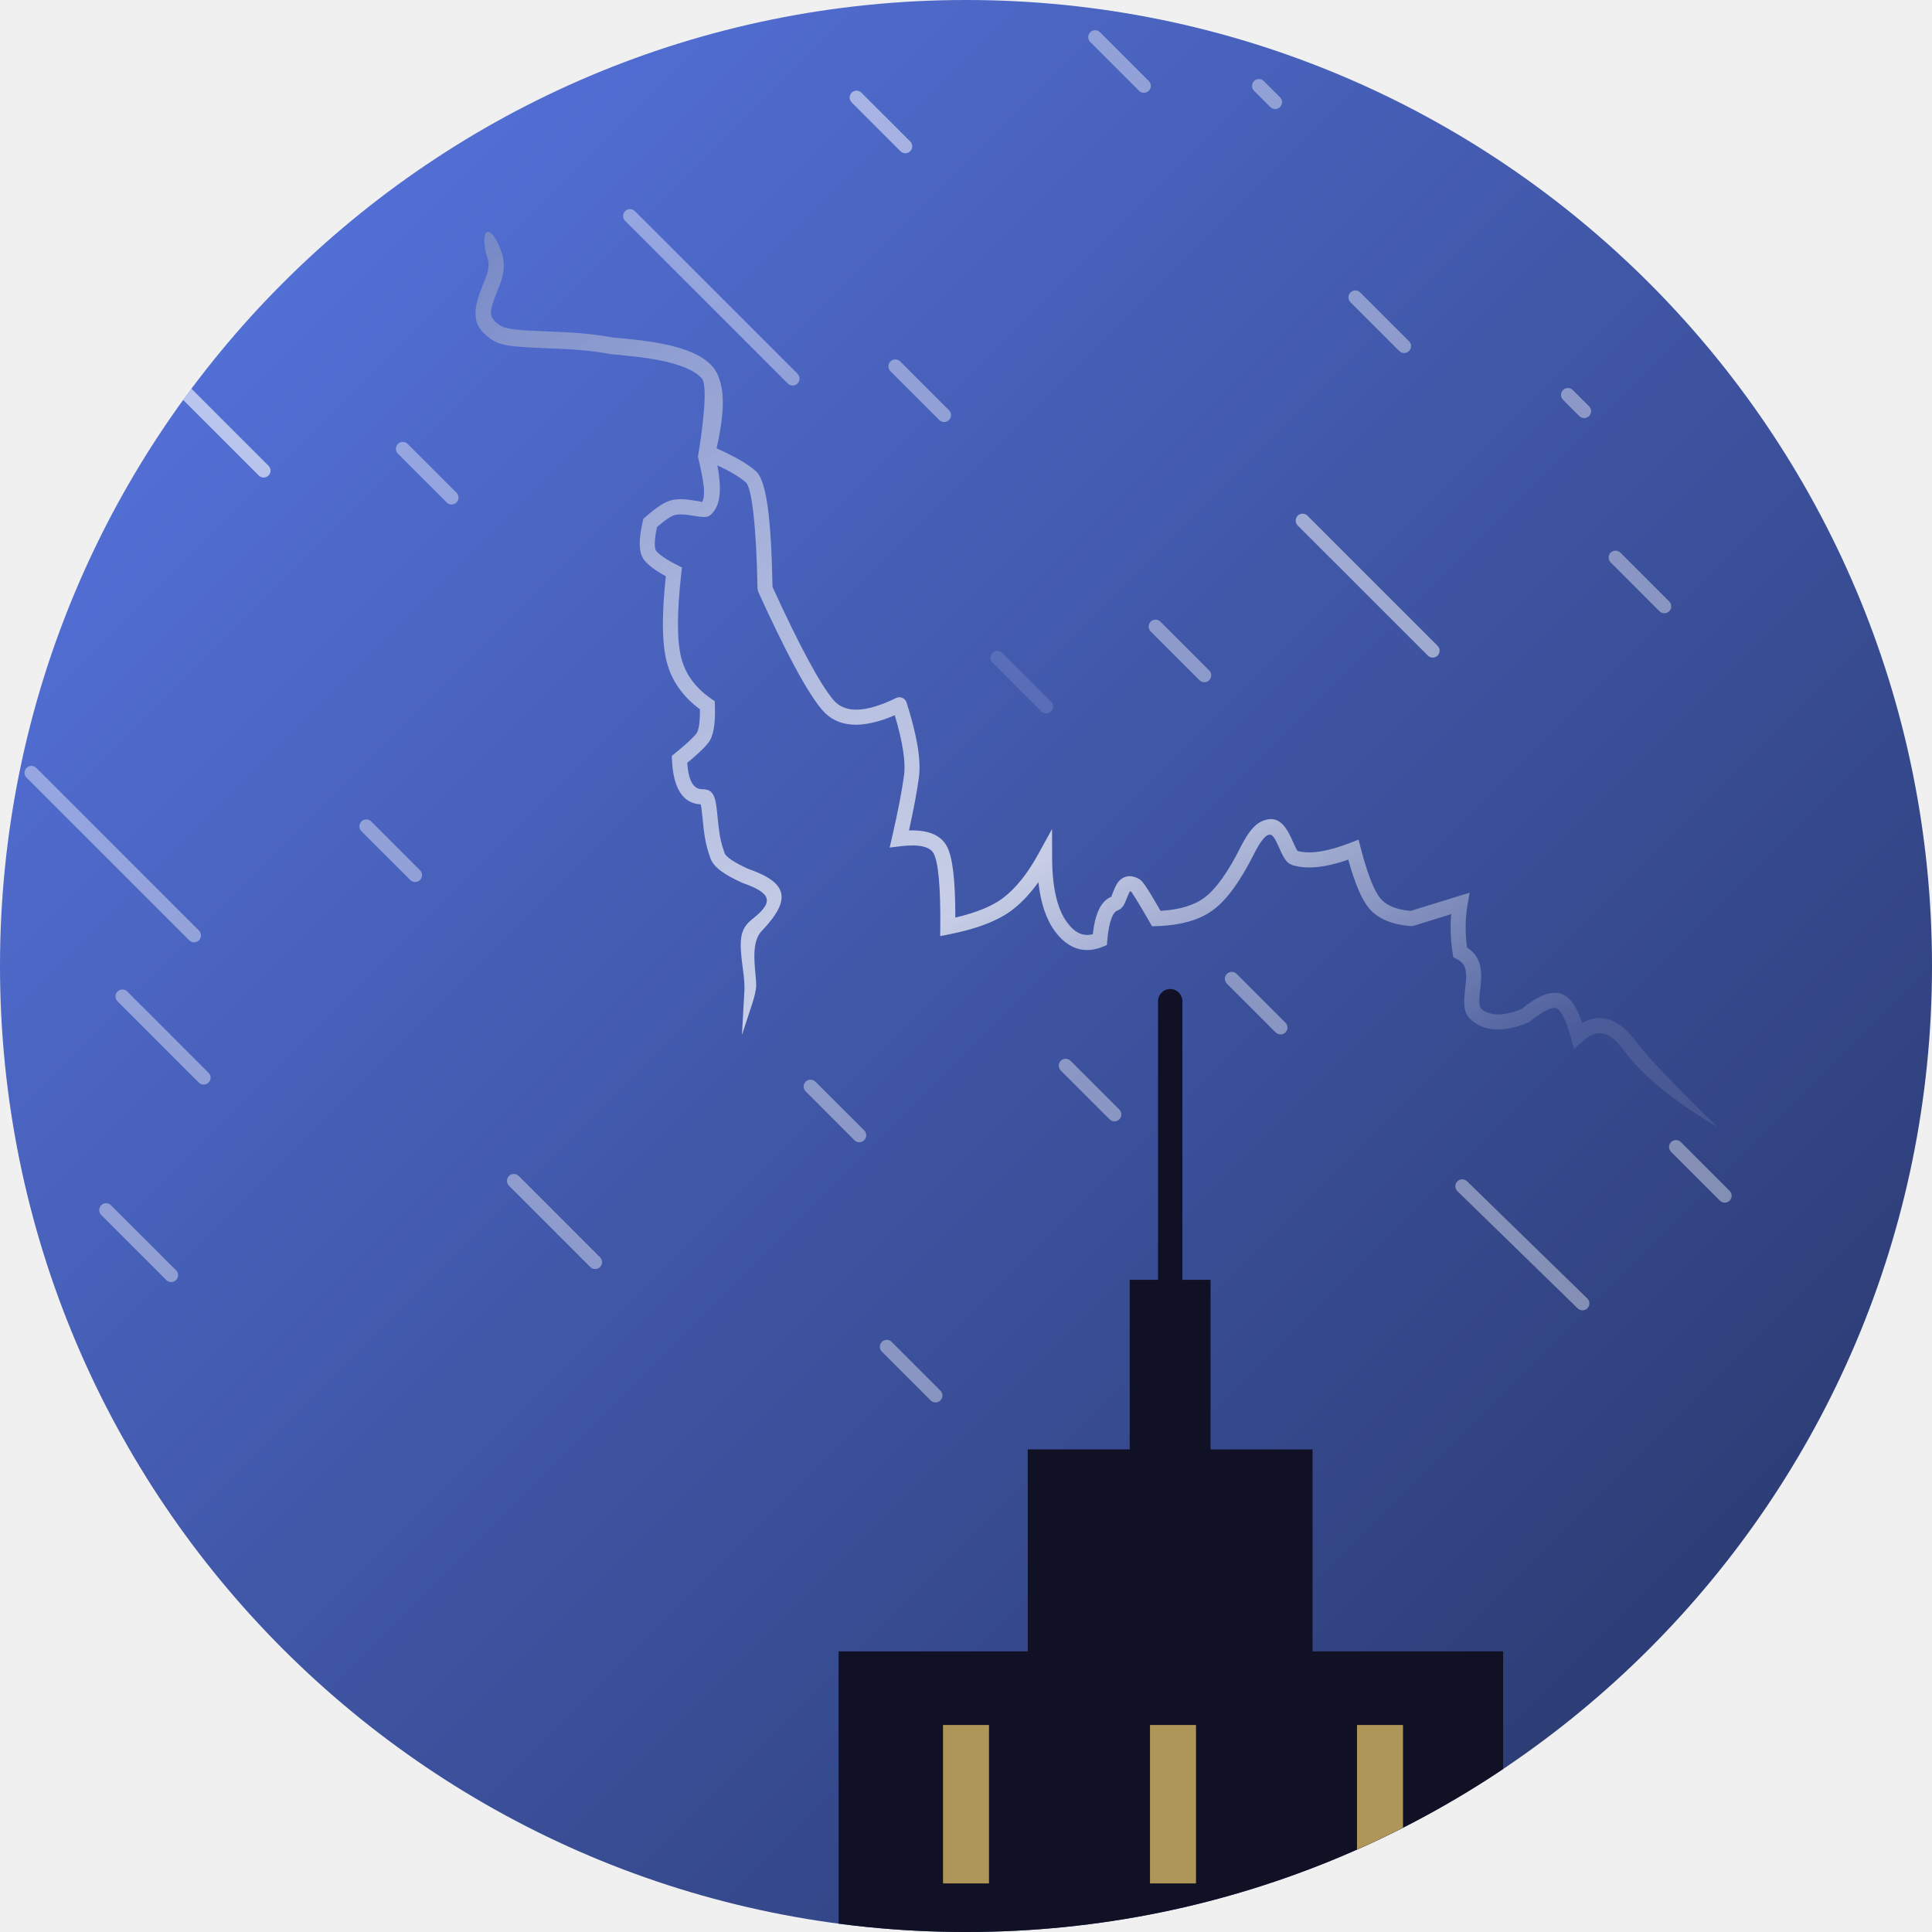
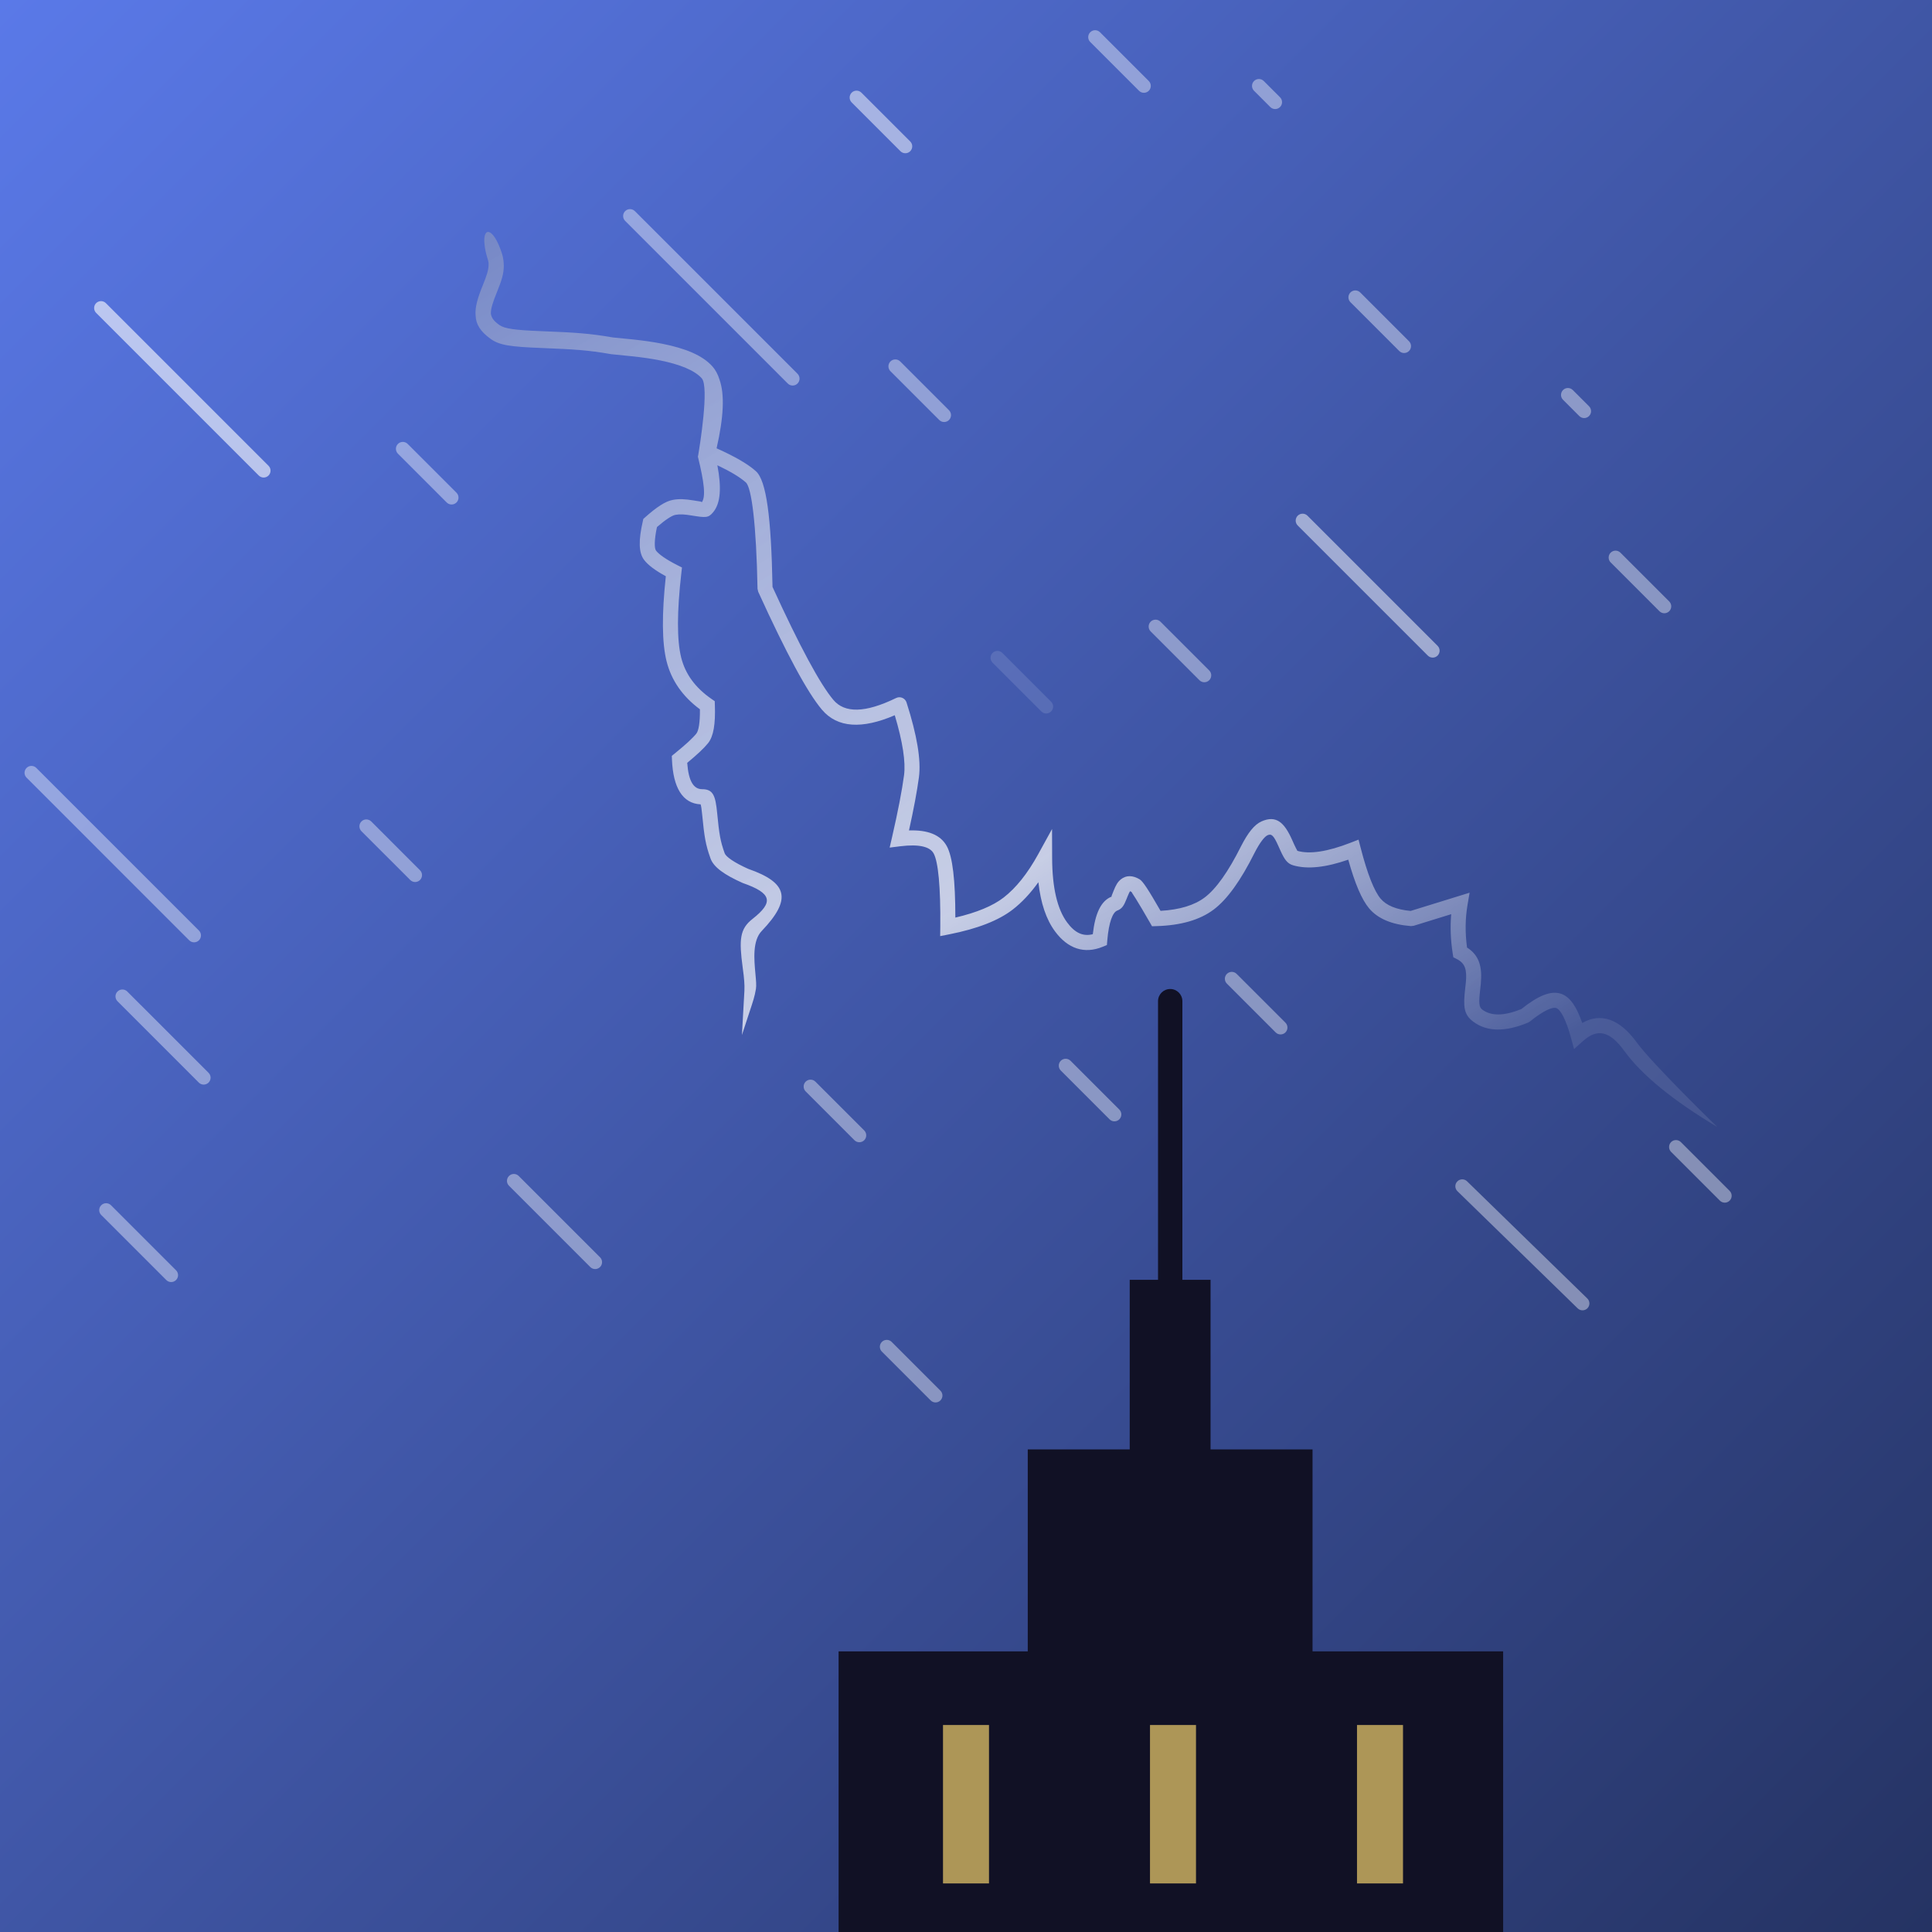
- <svg xmlns="http://www.w3.org/2000/svg" width="500" height="500" viewBox="0 0 84 84" fill="none">
-   <g id="c9d518e8">
-     <g clip-path="url(#75e2640c)">
-       <rect width="84" height="84" rx="42" fill="url(#e8fb7474)" />
-       <g id="dd7ce81f">
-         <path id="6051dfb8" fill-rule="evenodd" clip-rule="evenodd" d="M65.354 71.799H57.067V63.019H52.633V55.644H51.408V43.53C51.408 43.237 51.171 43 50.879 43C50.586 43 50.349 43.237 50.349 43.53V55.644H49.118V63.019H44.685V71.799H36.461V94.862H34.751H67H65.354V71.799Z" fill="#111125" />
-         <path id="6a2e2504" fill-rule="evenodd" clip-rule="evenodd" d="M41 81.888H43V75H41V81.888Z" fill="#AD9657" />
-         <path id="8f31bf62" fill-rule="evenodd" clip-rule="evenodd" d="M50 81.888H52V75H50V81.888Z" fill="#AD9657" />
-         <path id="a0849d01" fill-rule="evenodd" clip-rule="evenodd" d="M59 81.888H61V75H59V81.888Z" fill="#AD9657" />
-         <path id="42fc2b79" opacity="0.4" fill-rule="evenodd" clip-rule="evenodd" d="M17.301 19.301C17.184 19.418 17.184 19.608 17.301 19.725L19.422 21.847C19.54 21.964 19.73 21.964 19.847 21.847C19.964 21.729 19.964 21.54 19.847 21.422L17.725 19.301C17.608 19.184 17.418 19.184 17.301 19.301ZM46.121 46.121C46.004 46.238 46.004 46.428 46.121 46.545L48.242 48.666C48.359 48.784 48.549 48.784 48.666 48.666C48.784 48.549 48.784 48.359 48.666 48.242L46.545 46.121C46.428 46.004 46.238 46.004 46.121 46.121Z" fill="white" />
-         <path id="303e9ece" opacity="0.4" fill-rule="evenodd" clip-rule="evenodd" d="M38.715 15.715C38.598 15.832 38.598 16.022 38.715 16.14L40.837 18.261C40.954 18.378 41.144 18.378 41.261 18.261C41.378 18.144 41.378 17.954 41.261 17.837L39.139 15.715C39.022 15.598 38.832 15.598 38.715 15.715ZM50.029 27.029C49.912 27.146 49.912 27.336 50.029 27.453L52.15 29.575C52.267 29.692 52.457 29.692 52.575 29.575C52.692 29.457 52.692 29.267 52.575 29.15L50.453 27.029C50.336 26.912 50.146 26.912 50.029 27.029ZM53.343 42.767C53.225 42.65 53.225 42.46 53.343 42.343C53.46 42.226 53.65 42.226 53.767 42.343L55.888 44.464C56.005 44.581 56.005 44.771 55.888 44.888C55.771 45.005 55.581 45.005 55.464 44.888L53.343 42.767ZM72.656 49.656C72.539 49.774 72.539 49.964 72.656 50.081L74.778 52.202C74.895 52.319 75.085 52.319 75.202 52.202C75.319 52.085 75.319 51.895 75.202 51.778L73.081 49.656C72.963 49.539 72.773 49.539 72.656 49.656Z" fill="white" />
-         <path id="dfd7e114" opacity="0.4" fill-rule="evenodd" clip-rule="evenodd" d="M47.402 1.826C47.284 1.709 47.284 1.519 47.402 1.402C47.519 1.284 47.709 1.284 47.826 1.402L49.947 3.523C50.064 3.64 50.064 3.83 49.947 3.947C49.83 4.064 49.64 4.064 49.523 3.947L47.402 1.826ZM58.715 13.14C58.598 13.022 58.598 12.832 58.715 12.715C58.833 12.598 59.022 12.598 59.14 12.715L61.261 14.837C61.378 14.954 61.378 15.144 61.261 15.261C61.144 15.378 60.954 15.378 60.837 15.261L58.715 13.14ZM70.029 24.029C69.912 24.146 69.912 24.336 70.029 24.453L72.15 26.575C72.267 26.692 72.457 26.692 72.575 26.575C72.692 26.457 72.692 26.267 72.575 26.15L70.453 24.029C70.336 23.912 70.146 23.912 70.029 24.029Z" fill="white" />
-         <path id="9cbcf659" opacity="0.4" fill-rule="evenodd" clip-rule="evenodd" d="M15.715 36.14C15.598 36.022 15.598 35.833 15.715 35.715C15.832 35.598 16.022 35.598 16.14 35.715L18.261 37.837C18.378 37.954 18.378 38.144 18.261 38.261C18.144 38.378 17.954 38.378 17.837 38.261L15.715 36.14ZM35.029 47.453C34.912 47.336 34.912 47.146 35.029 47.029C35.146 46.912 35.336 46.912 35.453 47.029L37.575 49.15C37.692 49.267 37.692 49.457 37.575 49.575C37.457 49.692 37.267 49.692 37.15 49.575L35.029 47.453ZM38.343 58.343C38.225 58.46 38.225 58.65 38.343 58.767L40.464 60.888C40.581 61.005 40.771 61.005 40.888 60.888C41.005 60.771 41.005 60.581 40.888 60.464L38.767 58.343C38.65 58.226 38.46 58.226 38.343 58.343Z" fill="white" />
-         <path id="81fa5f62" opacity="0.4" fill-rule="evenodd" clip-rule="evenodd" d="M5.109 43.109C4.992 43.226 4.992 43.416 5.109 43.533L8.644 47.068C8.761 47.186 8.951 47.186 9.068 47.068C9.186 46.951 9.186 46.761 9.068 46.644L5.533 43.109C5.416 42.992 5.226 42.992 5.109 43.109ZM22.13 51.129C22.012 51.247 22.012 51.437 22.13 51.554L25.665 55.089C25.782 55.206 25.972 55.206 26.089 55.089C26.206 54.972 26.206 54.782 26.089 54.665L22.554 51.129C22.437 51.012 22.247 51.012 22.13 51.129Z" fill="white" />
-         <path id="ad12c317" opacity="0.4" d="M4.402 52.826C4.284 52.709 4.284 52.519 4.402 52.402C4.519 52.284 4.709 52.284 4.826 52.402L7.654 55.23C7.771 55.347 7.771 55.537 7.654 55.654C7.537 55.771 7.347 55.771 7.23 55.654L4.402 52.826Z" fill="white" />
-         <path id="127bd660" opacity="0.4" fill-rule="evenodd" clip-rule="evenodd" d="M54.523 3.523C54.406 3.64 54.406 3.83 54.523 3.947L55.23 4.654C55.347 4.771 55.537 4.771 55.654 4.654C55.771 4.537 55.771 4.347 55.654 4.23L54.947 3.523C54.83 3.406 54.64 3.406 54.523 3.523ZM67.958 16.958C67.841 17.075 67.841 17.265 67.958 17.382L68.665 18.089C68.782 18.206 68.972 18.206 69.089 18.089C69.207 17.972 69.207 17.782 69.089 17.665L68.382 16.958C68.265 16.841 68.075 16.841 67.958 16.958Z" fill="white" />
-         <path id="cb2e48c5" opacity="0.4" fill-rule="evenodd" clip-rule="evenodd" d="M27.18 9.604C27.063 9.487 27.063 9.297 27.18 9.18C27.297 9.063 27.487 9.063 27.604 9.18L34.675 16.251C34.792 16.368 34.792 16.558 34.675 16.675C34.558 16.792 34.368 16.792 34.251 16.675L27.18 9.604ZM1.155 33.812C1.038 33.695 1.038 33.505 1.155 33.388C1.272 33.271 1.462 33.271 1.579 33.388L8.65 40.459C8.767 40.576 8.767 40.766 8.65 40.883C8.533 41 8.343 41 8.226 40.883L1.155 33.812ZM63.364 51.363C63.246 51.481 63.246 51.67 63.364 51.788L68.592 56.883C68.71 57 68.9 57 69.017 56.883C69.134 56.766 69.134 56.576 69.017 56.459L63.788 51.363C63.671 51.246 63.481 51.246 63.364 51.363Z" fill="white" />
-         <path id="b86e8dfd" opacity="0.6" d="M4.18 13.604C4.063 13.487 4.063 13.297 4.18 13.18C4.297 13.062 4.487 13.062 4.604 13.18L11.675 20.251C11.792 20.368 11.792 20.558 11.675 20.675C11.558 20.792 11.368 20.792 11.251 20.675L4.18 13.604Z" fill="white" />
-         <path id="ebf41a45" opacity="0.121" d="M43.155 28.812C43.038 28.695 43.038 28.505 43.155 28.388C43.272 28.271 43.462 28.271 43.579 28.388L45.7 30.509C45.818 30.626 45.818 30.816 45.7 30.933C45.583 31.051 45.393 31.051 45.276 30.933L43.155 28.812Z" fill="white" />
-         <path id="5fc4f768" opacity="0.5" d="M37.029 4.453C36.912 4.336 36.912 4.146 37.029 4.029C37.146 3.912 37.336 3.912 37.453 4.029L39.575 6.15C39.692 6.268 39.692 6.457 39.575 6.575C39.457 6.692 39.267 6.692 39.15 6.575L37.029 4.453Z" fill="white" />
-         <path id="6079f17b" opacity="0.5" d="M56.422 22.847C56.305 22.729 56.305 22.54 56.422 22.422C56.539 22.305 56.73 22.305 56.847 22.422L62.504 28.079C62.621 28.196 62.621 28.386 62.504 28.503C62.386 28.621 62.196 28.621 62.079 28.503L56.422 22.847Z" fill="white" />
-         <path id="1bd34a35" fill-rule="evenodd" clip-rule="evenodd" d="M32.966 25.73C34.187 28.407 35.103 30.107 35.736 30.855C36.408 31.651 37.482 31.709 38.903 31.097C39.25 32.261 39.382 33.136 39.306 33.708C39.215 34.384 39.042 35.281 38.786 36.395L38.681 36.852L39.144 36.794C39.97 36.692 40.434 36.816 40.592 37.103C40.792 37.469 40.899 38.557 40.882 40.298L40.877 40.701L41.271 40.623C42.492 40.382 43.413 40.025 44.035 39.544C44.43 39.237 44.8 38.842 45.147 38.357C45.248 39.265 45.487 39.978 45.872 40.497C46.43 41.251 47.147 41.489 47.941 41.165L48.126 41.089L48.143 40.888C48.21 40.086 48.382 39.663 48.575 39.591C48.784 39.512 48.865 39.378 48.985 39.075L49.022 38.98C49.079 38.836 49.118 38.765 49.143 38.743C49.138 38.747 49.14 38.751 49.214 38.795C49.194 38.783 49.231 38.84 49.289 38.929C49.318 38.972 49.351 39.023 49.385 39.078C49.531 39.311 49.733 39.653 49.991 40.102L50.088 40.272L50.283 40.266C51.337 40.236 52.167 39.999 52.769 39.546C53.359 39.102 53.944 38.285 54.54 37.092C54.773 36.635 54.978 36.373 55.112 36.314C55.283 36.238 55.375 36.323 55.577 36.772C55.58 36.779 55.59 36.801 55.602 36.83C55.627 36.885 55.661 36.962 55.675 36.991C55.847 37.369 55.972 37.55 56.225 37.624C56.845 37.804 57.641 37.717 58.62 37.377C58.908 38.411 59.205 39.112 59.528 39.496C59.91 39.948 60.52 40.2 61.341 40.266L61.464 40.252L63.096 39.747C63.048 40.299 63.07 40.869 63.161 41.454L63.188 41.62L63.336 41.696C63.7 41.882 63.785 42.147 63.733 42.715C63.727 42.78 63.72 42.839 63.707 42.951C63.61 43.778 63.643 44.11 64.052 44.418C64.652 44.87 65.46 44.87 66.443 44.459L66.522 44.411C67.102 43.941 67.502 43.769 67.669 43.832C67.849 43.899 68.085 44.322 68.298 45.102L68.438 45.611L68.831 45.26C69.449 44.706 69.987 44.82 70.618 45.688C71.386 46.745 72.734 47.845 74.666 49C74.666 49 71.853 46.274 71.146 45.302C70.421 44.306 69.6 44.013 68.792 44.479C68.553 43.777 68.27 43.356 67.897 43.217C67.446 43.048 66.88 43.286 66.149 43.871C65.381 44.184 64.823 44.179 64.444 43.894C64.305 43.789 64.288 43.609 64.356 43.028C64.37 42.911 64.376 42.848 64.383 42.776C64.452 42.036 64.315 41.535 63.784 41.198C63.697 40.552 63.705 39.933 63.806 39.339L63.896 38.813L61.332 39.606C60.703 39.547 60.273 39.364 60.026 39.072C59.749 38.743 59.453 38 59.159 36.863L59.067 36.506L58.725 36.639C57.709 37.035 56.933 37.147 56.407 36.994C56.41 36.995 56.404 36.983 56.39 36.959C56.367 36.917 56.324 36.839 56.269 36.718C56.257 36.692 56.225 36.621 56.201 36.566C56.187 36.536 56.176 36.511 56.172 36.502C55.837 35.757 55.485 35.43 54.847 35.714C54.537 35.852 54.255 36.212 53.957 36.796C53.401 37.908 52.87 38.65 52.377 39.021C51.93 39.358 51.292 39.555 50.458 39.602C49.93 38.685 49.695 38.318 49.547 38.23C49.252 38.054 48.966 38.047 48.739 38.228C48.593 38.344 48.515 38.485 48.415 38.737L48.377 38.834C48.368 38.856 48.36 38.876 48.353 38.893C48.325 38.962 48.313 38.989 48.346 38.977C47.871 39.155 47.616 39.71 47.513 40.617C47.09 40.725 46.736 40.565 46.396 40.106C45.972 39.533 45.749 38.601 45.745 37.308L45.741 36.044L45.133 37.15C44.673 37.984 44.173 38.608 43.636 39.024C43.169 39.386 42.469 39.678 41.537 39.895C41.536 38.271 41.42 37.253 41.164 36.787C40.892 36.292 40.333 36.079 39.521 36.106C39.728 35.172 39.872 34.403 39.953 33.795C40.053 33.048 39.871 31.97 39.415 30.543C39.355 30.354 39.14 30.261 38.962 30.348C37.607 31.009 36.721 31.009 36.234 30.431C35.658 29.75 34.77 28.104 33.588 25.519C33.53 22.498 33.325 20.901 32.866 20.488C32.519 20.176 31.951 19.847 31.156 19.492C31.463 18.146 31.514 17.155 31.282 16.502C31.211 16.27 31.107 16.078 30.969 15.925C30.54 15.447 29.794 15.143 28.786 14.944C28.392 14.866 27.983 14.808 27.513 14.758C27.458 14.752 27.336 14.741 27.199 14.727C26.976 14.705 26.715 14.68 26.652 14.672C26.624 14.668 26.601 14.665 26.582 14.662C25.661 14.502 25.035 14.456 23.556 14.399C22.381 14.353 21.937 14.293 21.706 14.127C21.485 13.968 21.368 13.829 21.342 13.636C21.336 13.422 21.427 13.143 21.6 12.716C21.818 12.18 21.9 11.909 21.904 11.563C21.904 11.48 21.899 11.4 21.888 11.32C21.877 11.222 21.857 11.126 21.827 11.031C21.452 9.862 20.978 9.837 21.066 10.621C21.081 10.799 21.126 11.021 21.21 11.284C21.225 11.331 21.235 11.379 21.242 11.428C21.243 11.452 21.244 11.477 21.244 11.502C21.241 11.734 21.175 11.951 20.989 12.407C20.767 12.954 20.649 13.363 20.678 13.705C20.69 14.105 20.887 14.414 21.331 14.734C21.718 15.014 22.191 15.077 23.541 15.13C24.995 15.187 25.603 15.231 26.488 15.385C26.517 15.39 26.549 15.395 26.585 15.4C26.66 15.409 26.946 15.438 27.177 15.46C27.305 15.473 27.415 15.484 27.463 15.489C27.917 15.537 28.309 15.592 28.681 15.666C29.564 15.842 30.201 16.102 30.511 16.449C30.841 16.817 30.426 19.38 30.355 19.802L30.342 19.855L30.346 19.857C30.346 19.86 30.345 19.861 30.345 19.861C30.611 20.947 30.701 21.613 30.504 21.849C30.531 21.816 30.477 21.808 30.314 21.783C30.273 21.777 30.225 21.77 30.17 21.761C29.785 21.698 29.537 21.683 29.255 21.734L29.238 21.738C28.929 21.798 28.546 22.048 28.05 22.491L27.971 22.561L27.948 22.664C27.761 23.482 27.761 24.028 28.008 24.348C28.185 24.577 28.497 24.808 28.949 25.054C28.77 26.714 28.779 27.942 28.982 28.753C29.19 29.582 29.677 30.28 30.431 30.838C30.439 31.41 30.376 31.772 30.276 31.896C30.119 32.091 29.805 32.382 29.338 32.76L29.209 32.864L29.216 33.031C29.266 34.235 29.672 34.934 30.462 34.972C30.487 35.051 30.506 35.178 30.529 35.417C30.623 36.384 30.676 36.723 30.892 37.324C31.027 37.702 31.49 38.034 32.292 38.391C33.562 38.834 33.651 39.221 32.715 39.956C32.164 40.388 32.127 40.849 32.291 42.067C32.328 42.343 32.345 42.488 32.357 42.65C32.369 42.803 32.372 42.941 32.366 43.069C32.35 43.412 32.258 45 32.258 45C32.398 44.565 32.502 44.253 32.581 44.017C32.758 43.484 32.808 43.334 32.866 43C32.892 42.852 32.87 42.613 32.844 42.336C32.787 41.714 32.712 40.9 33.118 40.477C34.442 39.093 34.245 38.374 32.532 37.777C31.914 37.501 31.561 37.248 31.508 37.1C31.317 36.568 31.269 36.264 31.181 35.352C31.107 34.592 31.007 34.314 30.53 34.314C30.163 34.314 29.937 33.979 29.879 33.167C30.308 32.813 30.609 32.531 30.785 32.312C31.026 32.013 31.11 31.471 31.081 30.652L31.075 30.486L30.938 30.392C30.233 29.906 29.797 29.308 29.617 28.591C29.429 27.84 29.429 26.606 29.625 24.904L29.651 24.675L29.447 24.571C28.963 24.325 28.653 24.109 28.525 23.943C28.446 23.841 28.442 23.486 28.563 22.915C28.936 22.591 29.213 22.415 29.361 22.386L29.372 22.384C29.561 22.349 29.749 22.361 30.065 22.412C30.695 22.515 30.8 22.518 31.004 22.275C31.329 21.887 31.377 21.213 31.19 20.229C31.769 20.504 32.184 20.755 32.43 20.977C32.68 21.201 32.885 22.824 32.936 25.6L32.966 25.73Z" fill="url(#df1a1d3e)" />
-       </g>
+ <svg xmlns="http://www.w3.org/2000/svg" width="84" height="84" viewBox="0 0 84 84" fill="none">
+   <g id="497816c8" clip-path="url(#561ac340)">
+     <rect width="84" height="84" fill="url(#307b3d0a)" />
+     <g id="39a2b2eb">
+       <path id="3768e62e" fill-rule="evenodd" clip-rule="evenodd" d="M65.354 71.799H57.067V63.019H52.633V55.644H51.408V43.53C51.408 43.237 51.171 43 50.879 43C50.586 43 50.349 43.237 50.349 43.53V55.644H49.118V63.019H44.685V71.799H36.461V94.862H34.751H67H65.354V71.799Z" fill="#111125" />
+       <path id="5567ff58" fill-rule="evenodd" clip-rule="evenodd" d="M41 81.888H43V75H41V81.888Z" fill="#AD9657" />
+       <path id="31a5a4ff" fill-rule="evenodd" clip-rule="evenodd" d="M50 81.888H52V75H50V81.888Z" fill="#AD9657" />
+       <path id="1de24a11" fill-rule="evenodd" clip-rule="evenodd" d="M59 81.888H61V75H59V81.888Z" fill="#AD9657" />
+       <path id="076ef85d" opacity="0.4" fill-rule="evenodd" clip-rule="evenodd" d="M17.301 19.301C17.184 19.418 17.184 19.608 17.301 19.725L19.422 21.847C19.54 21.964 19.73 21.964 19.847 21.847C19.964 21.73 19.964 21.54 19.847 21.422L17.725 19.301C17.608 19.184 17.418 19.184 17.301 19.301ZM46.121 46.121C46.004 46.238 46.004 46.428 46.121 46.545L48.242 48.666C48.359 48.784 48.549 48.784 48.666 48.666C48.784 48.549 48.784 48.359 48.666 48.242L46.545 46.121C46.428 46.004 46.238 46.004 46.121 46.121Z" fill="white" />
+       <path id="61c066e5" opacity="0.4" fill-rule="evenodd" clip-rule="evenodd" d="M38.715 15.715C38.598 15.832 38.598 16.022 38.715 16.14L40.837 18.261C40.954 18.378 41.144 18.378 41.261 18.261C41.378 18.144 41.378 17.954 41.261 17.837L39.139 15.715C39.022 15.598 38.832 15.598 38.715 15.715ZM50.029 27.029C49.912 27.146 49.912 27.336 50.029 27.453L52.15 29.575C52.267 29.692 52.457 29.692 52.575 29.575C52.692 29.457 52.692 29.267 52.575 29.15L50.453 27.029C50.336 26.912 50.146 26.912 50.029 27.029ZM53.343 42.767C53.225 42.65 53.225 42.46 53.343 42.343C53.46 42.226 53.65 42.226 53.767 42.343L55.888 44.464C56.005 44.581 56.005 44.771 55.888 44.888C55.771 45.005 55.581 45.005 55.464 44.888L53.343 42.767ZM72.656 49.656C72.539 49.774 72.539 49.964 72.656 50.081L74.778 52.202C74.895 52.319 75.085 52.319 75.202 52.202C75.319 52.085 75.319 51.895 75.202 51.778L73.081 49.656C72.963 49.539 72.773 49.539 72.656 49.656Z" fill="white" />
+       <path id="d0a70be2" opacity="0.4" fill-rule="evenodd" clip-rule="evenodd" d="M47.402 1.826C47.284 1.709 47.284 1.519 47.402 1.402C47.519 1.284 47.709 1.284 47.826 1.402L49.947 3.523C50.064 3.64 50.064 3.83 49.947 3.947C49.83 4.064 49.64 4.064 49.523 3.947L47.402 1.826ZM58.715 13.14C58.598 13.022 58.598 12.832 58.715 12.715C58.833 12.598 59.022 12.598 59.14 12.715L61.261 14.837C61.378 14.954 61.378 15.144 61.261 15.261C61.144 15.378 60.954 15.378 60.837 15.261L58.715 13.14ZM70.029 24.029C69.912 24.146 69.912 24.336 70.029 24.453L72.15 26.575C72.267 26.692 72.457 26.692 72.575 26.575C72.692 26.457 72.692 26.267 72.575 26.15L70.453 24.029C70.336 23.912 70.146 23.912 70.029 24.029Z" fill="white" />
+       <path id="30210584" opacity="0.4" fill-rule="evenodd" clip-rule="evenodd" d="M15.715 36.14C15.598 36.022 15.598 35.833 15.715 35.715C15.832 35.598 16.022 35.598 16.14 35.715L18.261 37.837C18.378 37.954 18.378 38.144 18.261 38.261C18.144 38.378 17.954 38.378 17.837 38.261L15.715 36.14ZM35.029 47.453C34.912 47.336 34.912 47.146 35.029 47.029C35.146 46.912 35.336 46.912 35.453 47.029L37.575 49.15C37.692 49.267 37.692 49.457 37.575 49.575C37.457 49.692 37.267 49.692 37.15 49.575L35.029 47.453ZM38.343 58.343C38.225 58.46 38.225 58.65 38.343 58.767L40.464 60.888C40.581 61.005 40.771 61.005 40.888 60.888C41.005 60.771 41.005 60.581 40.888 60.464L38.767 58.343C38.65 58.226 38.46 58.226 38.343 58.343Z" fill="white" />
+       <path id="fa9076b9" opacity="0.4" fill-rule="evenodd" clip-rule="evenodd" d="M5.109 43.109C4.992 43.226 4.992 43.416 5.109 43.533L8.644 47.069C8.761 47.186 8.951 47.186 9.068 47.069C9.186 46.951 9.186 46.761 9.068 46.644L5.533 43.109C5.416 42.992 5.226 42.992 5.109 43.109ZM22.13 51.13C22.012 51.247 22.012 51.437 22.13 51.554L25.665 55.089C25.782 55.206 25.972 55.206 26.089 55.089C26.206 54.972 26.206 54.782 26.089 54.665L22.554 51.13C22.437 51.012 22.247 51.012 22.13 51.13Z" fill="white" />
+       <path id="fbb6cea6" opacity="0.4" d="M4.402 52.826C4.284 52.709 4.284 52.519 4.402 52.402C4.519 52.284 4.709 52.284 4.826 52.402L7.654 55.23C7.771 55.347 7.771 55.537 7.654 55.654C7.537 55.771 7.347 55.771 7.23 55.654L4.402 52.826Z" fill="white" />
+       <path id="9d998abb" opacity="0.4" fill-rule="evenodd" clip-rule="evenodd" d="M54.523 3.523C54.406 3.64 54.406 3.83 54.523 3.947L55.23 4.654C55.347 4.771 55.537 4.771 55.654 4.654C55.771 4.537 55.771 4.347 55.654 4.23L54.947 3.523C54.83 3.406 54.64 3.406 54.523 3.523ZM67.958 16.958C67.841 17.075 67.841 17.265 67.958 17.382L68.665 18.089C68.782 18.206 68.972 18.206 69.089 18.089C69.206 17.972 69.206 17.782 69.089 17.665L68.382 16.958C68.265 16.841 68.075 16.841 67.958 16.958Z" fill="white" />
+       <path id="f8d9e406" opacity="0.4" fill-rule="evenodd" clip-rule="evenodd" d="M27.18 9.604C27.063 9.487 27.063 9.297 27.18 9.18C27.297 9.063 27.487 9.063 27.604 9.18L34.675 16.251C34.792 16.368 34.792 16.558 34.675 16.675C34.558 16.792 34.368 16.792 34.251 16.675L27.18 9.604ZM1.155 33.812C1.038 33.695 1.038 33.505 1.155 33.388C1.272 33.271 1.462 33.271 1.579 33.388L8.65 40.459C8.767 40.576 8.767 40.766 8.65 40.883C8.533 41 8.343 41 8.226 40.883L1.155 33.812ZM63.364 51.364C63.246 51.481 63.246 51.671 63.364 51.788L68.592 56.883C68.71 57 68.9 57 69.017 56.883C69.134 56.766 69.134 56.576 69.017 56.459L63.788 51.364C63.671 51.246 63.481 51.246 63.364 51.364Z" fill="white" />
+       <path id="8af50762" opacity="0.6" d="M4.18 13.604C4.063 13.487 4.063 13.297 4.18 13.18C4.297 13.063 4.487 13.063 4.604 13.18L11.675 20.251C11.792 20.368 11.792 20.558 11.675 20.675C11.558 20.792 11.368 20.792 11.251 20.675L4.18 13.604Z" fill="white" />
+       <path id="27c2fbd0" opacity="0.121" d="M43.155 28.812C43.038 28.695 43.038 28.505 43.155 28.388C43.272 28.271 43.462 28.271 43.579 28.388L45.7 30.509C45.818 30.626 45.818 30.816 45.7 30.933C45.583 31.051 45.393 31.051 45.276 30.933L43.155 28.812Z" fill="white" />
+       <path id="26268947" opacity="0.5" d="M37.029 4.453C36.912 4.336 36.912 4.146 37.029 4.029C37.146 3.912 37.336 3.912 37.453 4.029L39.575 6.15C39.692 6.268 39.692 6.457 39.575 6.575C39.457 6.692 39.267 6.692 39.15 6.575L37.029 4.453Z" fill="white" />
+       <path id="b815d04c" opacity="0.5" d="M56.422 22.847C56.305 22.73 56.305 22.54 56.422 22.422C56.54 22.305 56.73 22.305 56.847 22.422L62.504 28.079C62.621 28.197 62.621 28.386 62.504 28.504C62.386 28.621 62.196 28.621 62.079 28.504L56.422 22.847Z" fill="white" />
+       <path id="ad0b6219" fill-rule="evenodd" clip-rule="evenodd" d="M32.966 25.73C34.187 28.406 35.103 30.107 35.736 30.855C36.408 31.651 37.482 31.709 38.903 31.097C39.25 32.261 39.382 33.136 39.306 33.708C39.215 34.384 39.042 35.28 38.786 36.395L38.681 36.852L39.144 36.794C39.97 36.692 40.434 36.816 40.592 37.103C40.792 37.468 40.899 38.557 40.882 40.298L40.877 40.701L41.271 40.623C42.492 40.382 43.413 40.025 44.035 39.543C44.43 39.237 44.8 38.842 45.147 38.357C45.248 39.265 45.487 39.978 45.872 40.497C46.43 41.251 47.147 41.489 47.941 41.165L48.126 41.089L48.143 40.888C48.21 40.086 48.382 39.663 48.575 39.591C48.784 39.512 48.865 39.378 48.985 39.075L49.022 38.98C49.079 38.836 49.118 38.764 49.143 38.743C49.138 38.747 49.14 38.751 49.214 38.794C49.194 38.782 49.231 38.839 49.289 38.929C49.318 38.972 49.351 39.023 49.385 39.078C49.531 39.311 49.733 39.653 49.991 40.102L50.088 40.272L50.283 40.266C51.337 40.236 52.167 39.999 52.769 39.546C53.359 39.102 53.944 38.285 54.54 37.092C54.773 36.635 54.978 36.373 55.112 36.314C55.283 36.238 55.375 36.323 55.577 36.772C55.58 36.779 55.59 36.801 55.602 36.829C55.627 36.885 55.661 36.962 55.675 36.991C55.847 37.369 55.972 37.55 56.225 37.623C56.845 37.804 57.641 37.717 58.62 37.377C58.908 38.411 59.205 39.112 59.528 39.496C59.91 39.948 60.52 40.199 61.341 40.265L61.464 40.252L63.096 39.747C63.048 40.299 63.07 40.868 63.161 41.454L63.188 41.62L63.336 41.696C63.7 41.882 63.785 42.147 63.733 42.715C63.727 42.78 63.72 42.839 63.707 42.951C63.61 43.778 63.643 44.11 64.052 44.418C64.652 44.87 65.46 44.87 66.443 44.459L66.522 44.411C67.102 43.941 67.502 43.769 67.669 43.831C67.849 43.899 68.085 44.322 68.298 45.102L68.438 45.611L68.831 45.26C69.449 44.706 69.987 44.819 70.618 45.688C71.386 46.744 72.734 47.845 74.666 49C74.666 49 71.853 46.274 71.146 45.302C70.421 44.305 69.6 44.013 68.792 44.479C68.553 43.777 68.27 43.356 67.897 43.217C67.446 43.048 66.88 43.286 66.149 43.87C65.381 44.184 64.823 44.179 64.444 43.894C64.305 43.789 64.288 43.609 64.356 43.028C64.37 42.911 64.376 42.848 64.383 42.776C64.452 42.036 64.315 41.535 63.784 41.197C63.697 40.552 63.705 39.932 63.806 39.339L63.896 38.813L61.332 39.606C60.703 39.547 60.273 39.364 60.026 39.072C59.749 38.743 59.453 38 59.159 36.863L59.067 36.506L58.725 36.639C57.709 37.035 56.933 37.147 56.407 36.993C56.41 36.994 56.404 36.983 56.39 36.958C56.367 36.917 56.324 36.839 56.269 36.718C56.257 36.692 56.225 36.621 56.201 36.566C56.187 36.536 56.176 36.511 56.172 36.501C55.837 35.757 55.485 35.43 54.847 35.714C54.537 35.852 54.255 36.211 53.957 36.796C53.401 37.908 52.87 38.65 52.377 39.021C51.93 39.358 51.292 39.554 50.458 39.602C49.93 38.685 49.695 38.318 49.547 38.23C49.252 38.054 48.966 38.047 48.739 38.228C48.593 38.344 48.515 38.485 48.415 38.737L48.377 38.833C48.368 38.856 48.36 38.876 48.353 38.893C48.325 38.962 48.313 38.989 48.346 38.977C47.871 39.155 47.616 39.71 47.513 40.617C47.09 40.725 46.736 40.565 46.396 40.105C45.972 39.533 45.749 38.6 45.745 37.307L45.741 36.044L45.133 37.15C44.673 37.984 44.173 38.608 43.636 39.024C43.169 39.385 42.469 39.678 41.537 39.895C41.536 38.271 41.42 37.253 41.164 36.787C40.892 36.292 40.333 36.078 39.521 36.106C39.728 35.172 39.872 34.402 39.953 33.795C40.053 33.048 39.871 31.97 39.415 30.543C39.355 30.354 39.14 30.261 38.962 30.348C37.607 31.008 36.721 31.008 36.234 30.431C35.658 29.749 34.77 28.104 33.588 25.519C33.53 22.498 33.325 20.901 32.866 20.488C32.519 20.176 31.951 19.847 31.156 19.492C31.463 18.146 31.514 17.154 31.282 16.502C31.211 16.27 31.107 16.078 30.969 15.925C30.54 15.447 29.794 15.143 28.786 14.944C28.392 14.866 27.983 14.808 27.513 14.758C27.458 14.752 27.336 14.741 27.199 14.727C26.976 14.705 26.715 14.68 26.652 14.672C26.624 14.668 26.601 14.665 26.582 14.661C25.661 14.502 25.035 14.456 23.556 14.399C22.381 14.353 21.937 14.293 21.706 14.127C21.485 13.968 21.368 13.829 21.342 13.636C21.336 13.422 21.427 13.142 21.6 12.716C21.818 12.18 21.9 11.909 21.904 11.562C21.904 11.48 21.899 11.4 21.888 11.32C21.877 11.222 21.857 11.126 21.827 11.031C21.452 9.862 20.978 9.837 21.066 10.621C21.081 10.798 21.126 11.021 21.21 11.284C21.225 11.331 21.235 11.378 21.242 11.428C21.243 11.452 21.244 11.476 21.244 11.501C21.241 11.734 21.175 11.95 20.989 12.407C20.767 12.954 20.649 13.362 20.678 13.705C20.69 14.105 20.887 14.413 21.331 14.734C21.718 15.013 22.191 15.077 23.541 15.13C24.995 15.187 25.603 15.231 26.488 15.385C26.517 15.39 26.549 15.395 26.585 15.4C26.66 15.409 26.946 15.438 27.177 15.46C27.305 15.473 27.415 15.483 27.463 15.489C27.917 15.537 28.309 15.592 28.681 15.666C29.564 15.842 30.201 16.102 30.511 16.448C30.841 16.817 30.426 19.38 30.355 19.802L30.342 19.855L30.346 19.857C30.346 19.86 30.345 19.861 30.345 19.861C30.611 20.947 30.701 21.613 30.504 21.849C30.531 21.816 30.477 21.808 30.314 21.783C30.273 21.777 30.225 21.77 30.17 21.76C29.785 21.698 29.537 21.682 29.255 21.734L29.238 21.738C28.929 21.797 28.546 22.048 28.05 22.491L27.971 22.561L27.948 22.664C27.761 23.482 27.761 24.028 28.008 24.348C28.185 24.577 28.497 24.808 28.949 25.053C28.77 26.714 28.779 27.942 28.982 28.752C29.19 29.582 29.677 30.28 30.431 30.838C30.439 31.41 30.376 31.772 30.276 31.896C30.119 32.091 29.805 32.382 29.338 32.759L29.209 32.864L29.216 33.031C29.266 34.235 29.672 34.934 30.462 34.972C30.487 35.05 30.506 35.178 30.529 35.417C30.623 36.384 30.676 36.723 30.892 37.324C31.027 37.702 31.49 38.034 32.292 38.391C33.562 38.834 33.651 39.221 32.715 39.956C32.164 40.388 32.127 40.849 32.291 42.067C32.328 42.342 32.345 42.488 32.357 42.65C32.369 42.803 32.372 42.941 32.366 43.069C32.35 43.411 32.258 45 32.258 45C32.398 44.565 32.502 44.253 32.581 44.017C32.758 43.483 32.808 43.334 32.866 43C32.892 42.852 32.87 42.613 32.844 42.335C32.787 41.714 32.712 40.9 33.118 40.477C34.442 39.093 34.245 38.374 32.532 37.777C31.914 37.501 31.561 37.248 31.508 37.1C31.317 36.568 31.269 36.264 31.181 35.352C31.107 34.592 31.007 34.313 30.53 34.313C30.163 34.313 29.937 33.978 29.879 33.167C30.308 32.813 30.609 32.531 30.785 32.312C31.026 32.013 31.11 31.471 31.081 30.652L31.075 30.485L30.938 30.391C30.233 29.905 29.797 29.308 29.617 28.591C29.429 27.84 29.429 26.606 29.625 24.904L29.651 24.674L29.447 24.571C28.963 24.325 28.653 24.108 28.525 23.943C28.446 23.841 28.442 23.486 28.563 22.915C28.936 22.591 29.213 22.415 29.361 22.386L29.372 22.384C29.561 22.349 29.749 22.36 30.065 22.412C30.695 22.515 30.8 22.518 31.004 22.274C31.329 21.887 31.377 21.213 31.19 20.229C31.769 20.504 32.184 20.755 32.43 20.977C32.68 21.201 32.885 22.824 32.936 25.6L32.966 25.73Z" fill="url(#8c81030a)" />
    </g>
  </g>
  <defs>
-     <linearGradient id="e8fb7474" x1="126" y1="42" x2="42" y2="-42" gradientUnits="userSpaceOnUse">
+     <linearGradient id="307b3d0a" x1="126" y1="42" x2="42" y2="-42" gradientUnits="userSpaceOnUse">
      <stop stop-color="#253363" />
      <stop offset="1" stop-color="#5A79E8" />
    </linearGradient>
-     <linearGradient id="df1a1d3e" x1="-15.938" y1="18.188" x2="17.852" y2="75.024" gradientUnits="userSpaceOnUse">
+     <linearGradient id="8c81030a" x1="-15.938" y1="18.188" x2="17.852" y2="75.024" gradientUnits="userSpaceOnUse">
      <stop stop-color="#4C63B2" />
      <stop offset="0.722" stop-color="white" stop-opacity="0.708" />
      <stop offset="1" stop-color="white" stop-opacity="0.097" />
    </linearGradient>
-     <clipPath id="75e2640c">
-       <rect width="84" height="84" rx="42" fill="white" />
+     <clipPath id="561ac340">
+       <rect width="84" height="84" fill="white" />
    </clipPath>
  </defs>
</svg>
